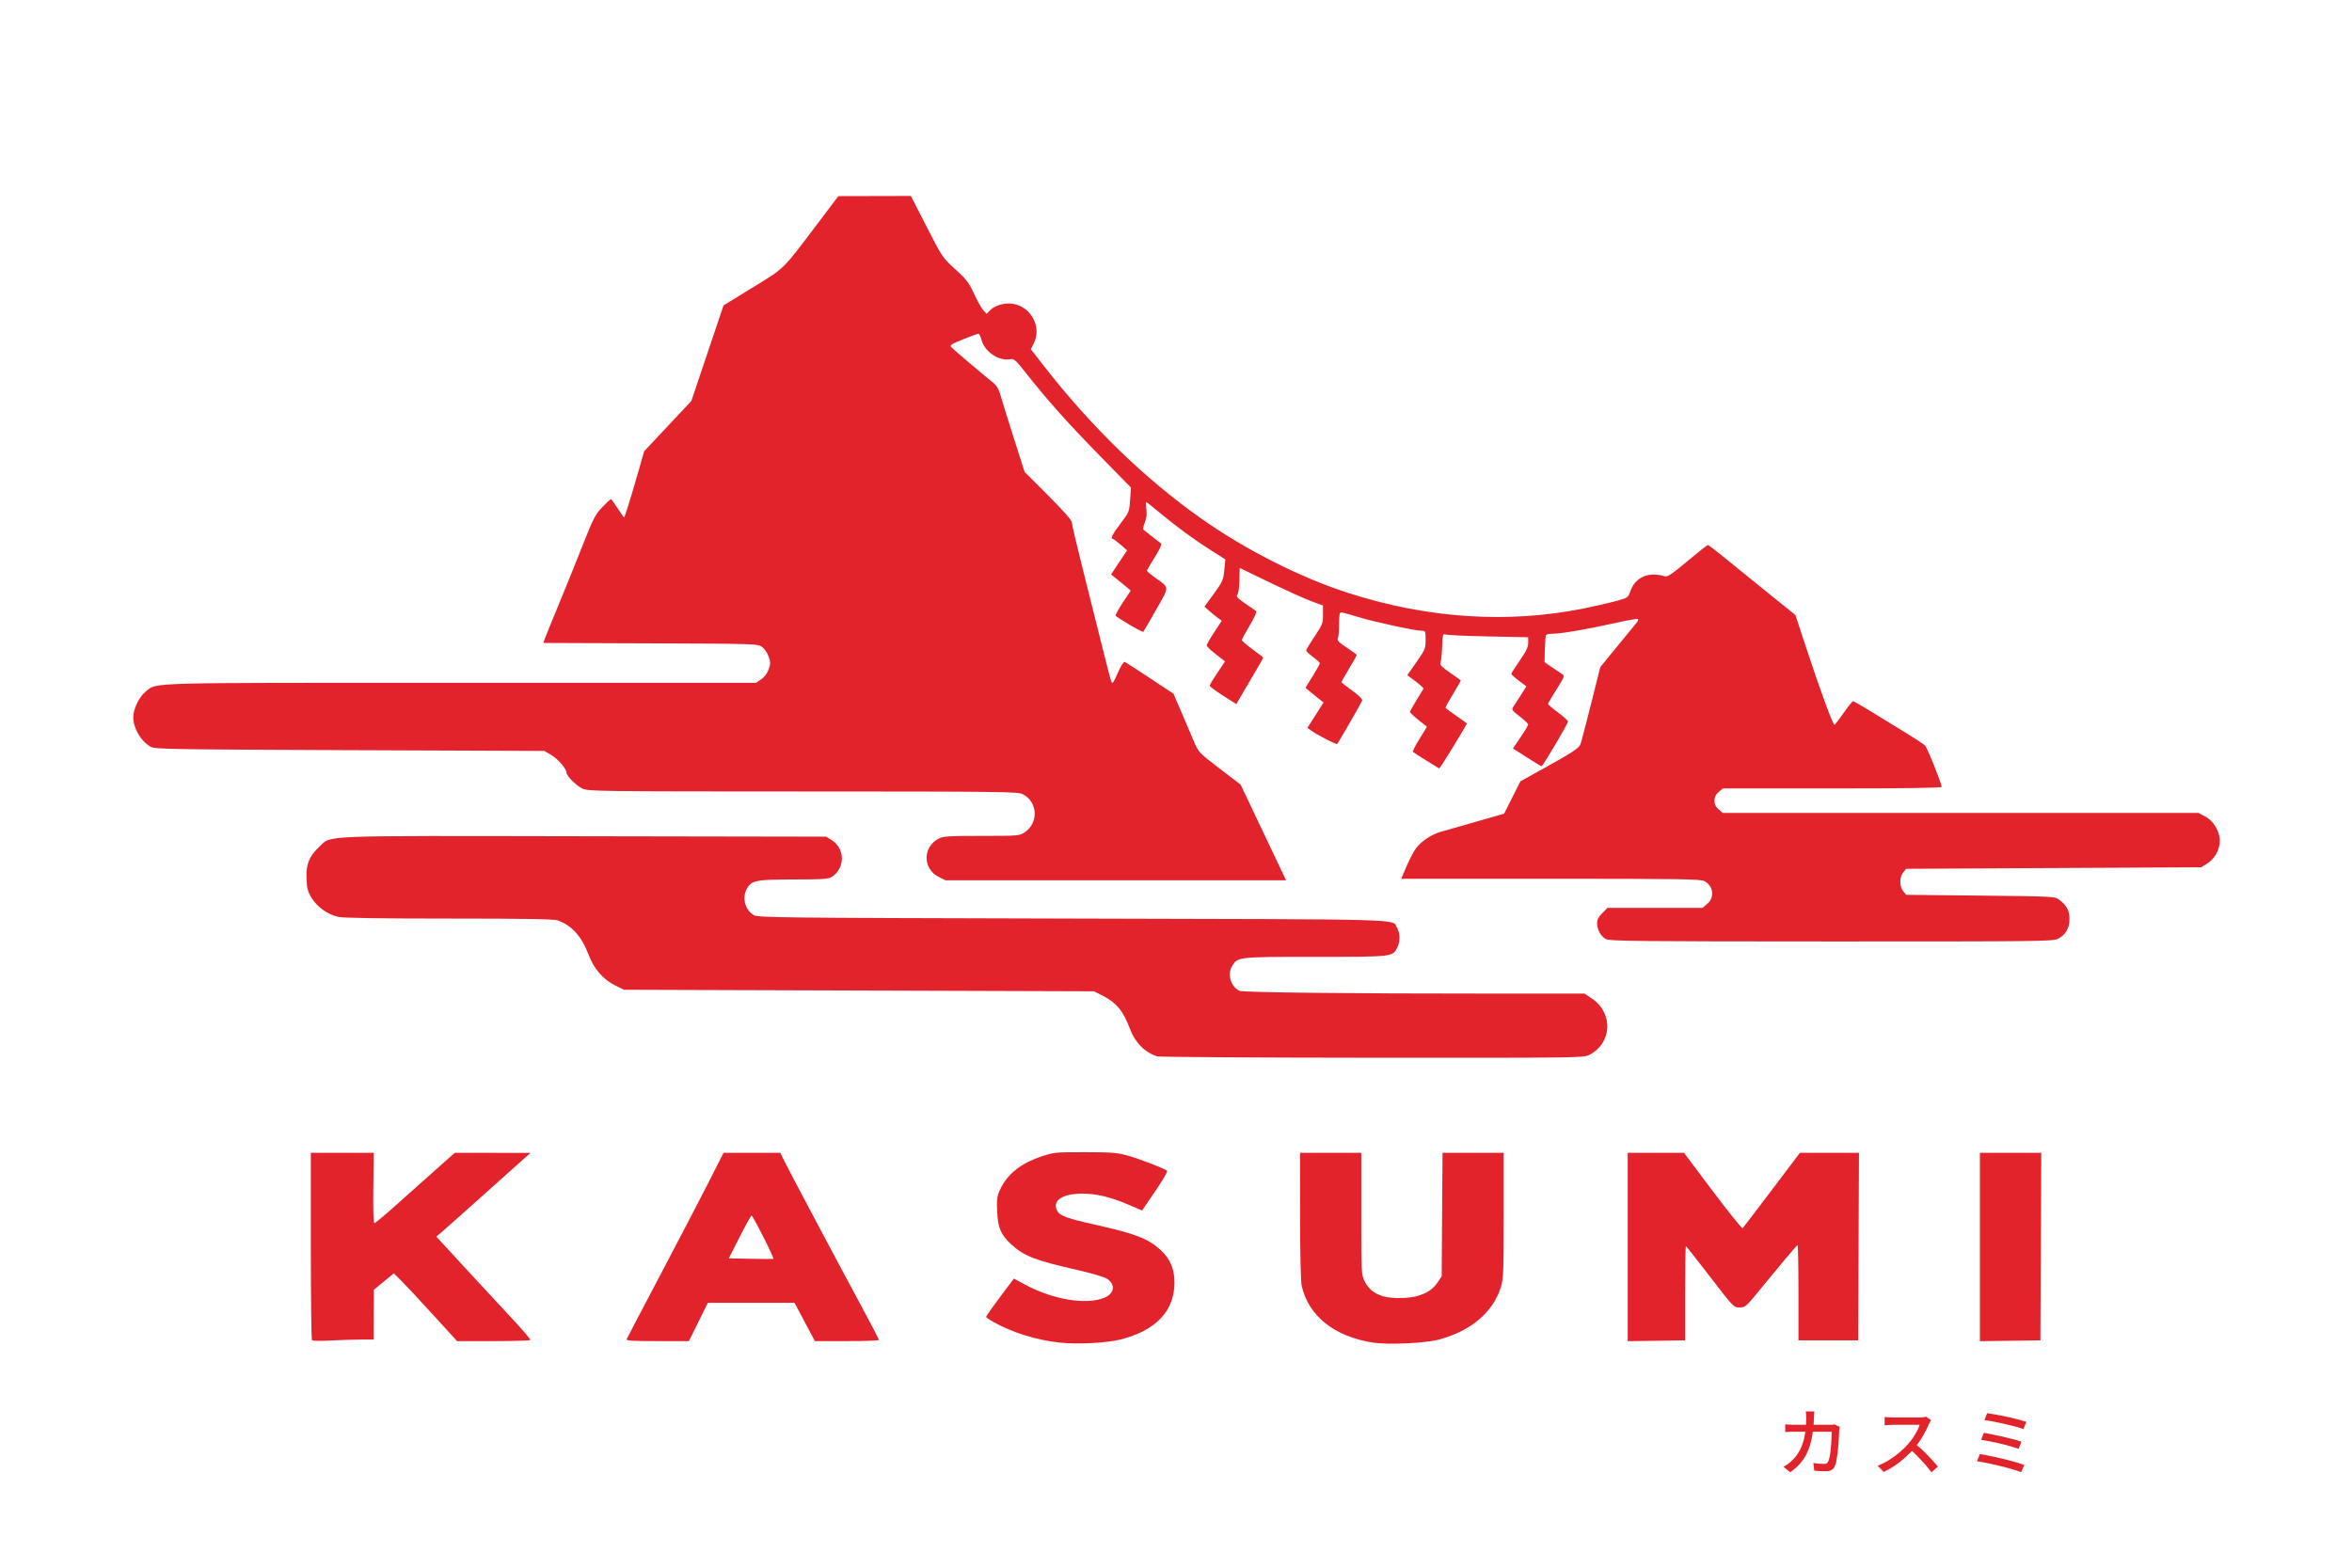
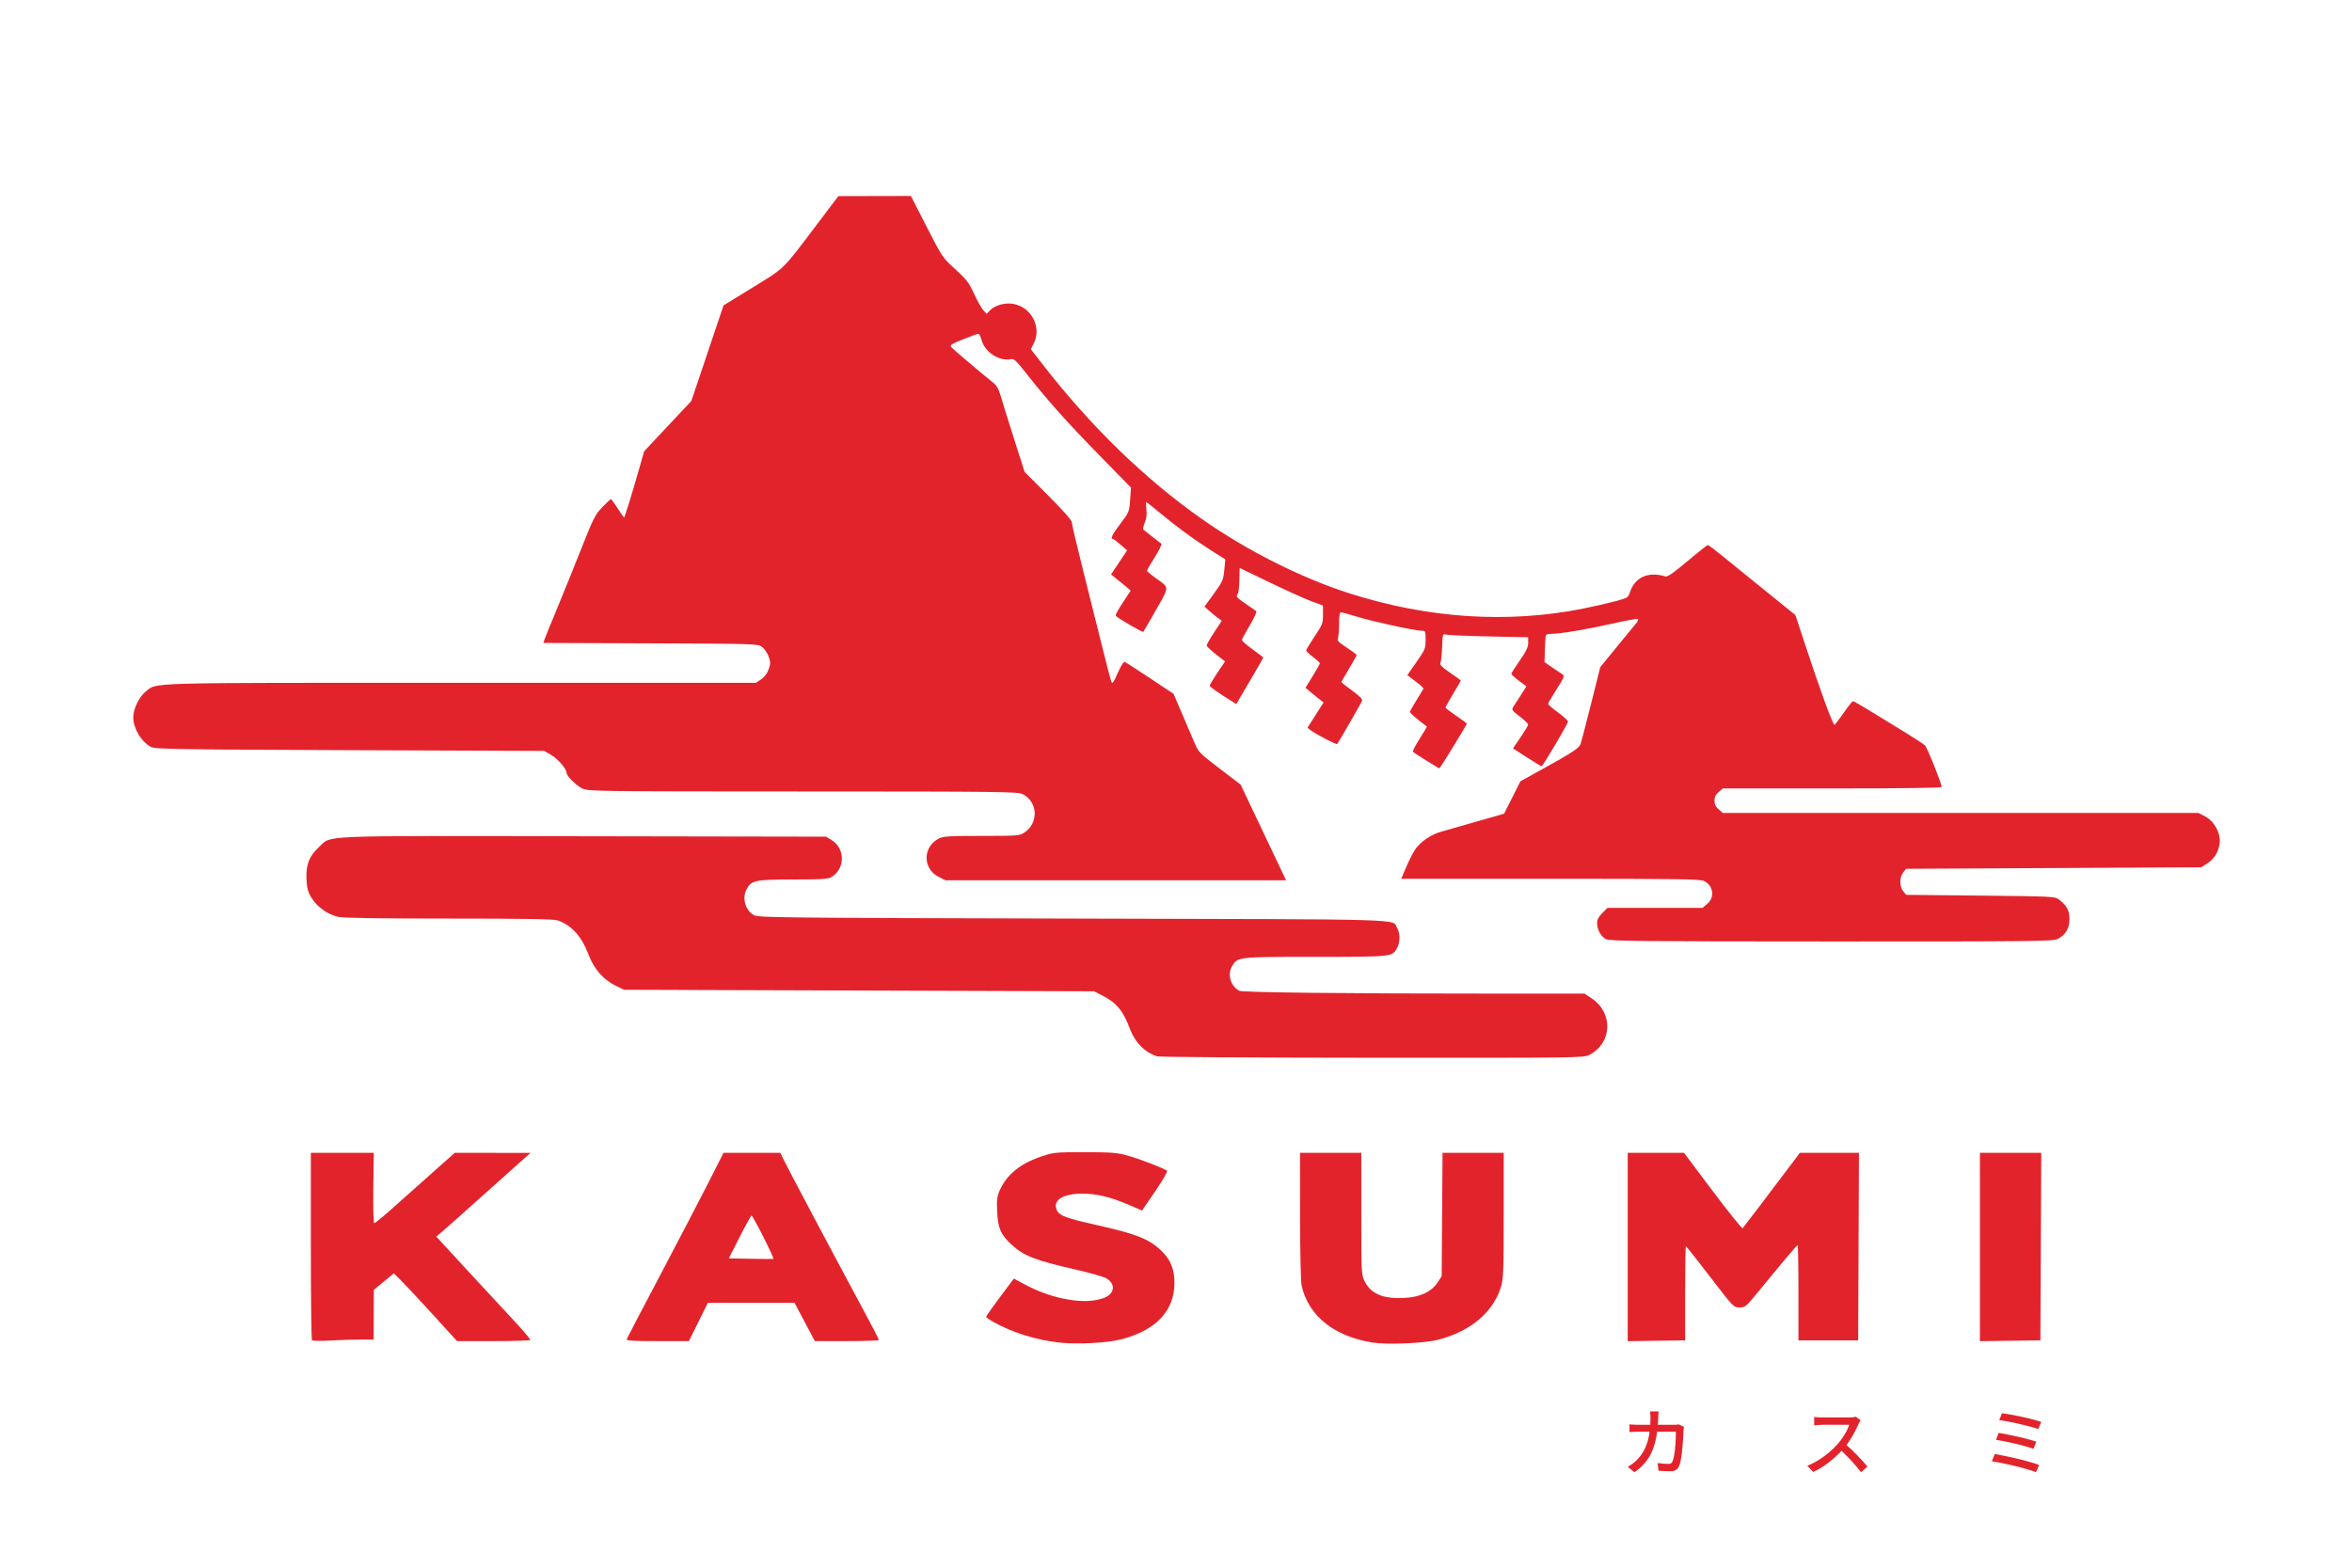
<svg xmlns="http://www.w3.org/2000/svg" width="1536" height="1024" viewBox="0 0 1536 1024" fill="none">
  <g id="Logo / Meoto Iwa, mist and five shide">
    <g id="kasumi-symbol">
      <path id="foreground-mist" fill-rule="evenodd" clip-rule="evenodd" d="M755.764 690.004C747.913 687.64 741.265 681.013 738.036 672.332C733.578 660.347 729.253 655.069 720 650.322L714.5 647.5L561 647L407.5 646.5L401.797 643.7C394.005 639.873 387.853 632.798 384.433 623.731C379.862 611.61 373.311 604.341 364.101 601.17C361.637 600.322 342.19 600 293.4 600C248.741 600 224.394 599.635 221.033 598.914C214.158 597.439 207.192 592.53 203.529 586.578C200.993 582.457 200.444 580.416 200.153 574.024C199.729 564.707 201.952 559.143 208.512 553.096C216.814 545.443 204.665 545.925 381.578 546.229L539.5 546.5L543.144 548.766C551.925 554.227 552.024 567.007 543.33 572.704C541.025 574.214 537.799 574.439 518.094 574.467C493.085 574.503 490.585 575.035 487.517 580.967C484.498 586.806 486.79 594.73 492.385 597.794C495.284 599.382 509.754 599.535 701 600C924.704 600.544 908.849 600.089 912.384 606.072C914.415 609.511 914.459 615.212 912.483 619.033C909.386 625.021 909.578 625 858.951 625C808.142 625 808.208 624.993 804.588 631.12C801.405 636.509 803.657 644.14 809.326 647.174C811.371 648.269 880.813 649.037 975.637 649.014L1034.77 649L1039.61 652.25C1053.74 661.73 1052.81 681.445 1037.89 689.059C1034.17 690.954 1030.8 690.998 896.29 690.914C820.505 690.867 757.269 690.457 755.764 690.004Z" fill="#E3232C" />
      <path id="rocks-rope-shide" fill-rule="evenodd" clip-rule="evenodd" d="M1048.76 613.435C1045.43 611.629 1043 607.198 1043 602.95C1043 600.701 1043.97 598.827 1046.4 596.4L1049.8 593H1080.82H1111.85L1114.92 590.411C1119.96 586.174 1118.99 578.598 1113.02 575.51C1110.47 574.194 1097.61 574 1012.59 574H915.076L918.603 565.759C920.543 561.226 923.273 556.02 924.668 554.19C928.387 549.315 934.69 545.11 940.973 543.313C944.013 542.443 954.544 539.43 964.377 536.616L982.253 531.5L987.602 520.9L992.951 510.3L1005.23 503.522C1026.53 491.756 1031.13 488.795 1032.11 486.202C1032.63 484.846 1035.76 472.941 1039.06 459.746L1045.08 435.754L1056.21 422.127C1062.34 414.632 1068.02 407.71 1068.83 406.744C1069.65 405.778 1070.03 404.697 1069.67 404.341C1069.32 403.985 1061.71 405.352 1052.76 407.379C1036.31 411.106 1019.15 413.983 1013.31 413.994C1011.55 413.997 1009.9 414.357 1009.63 414.793C1009.36 415.229 1009.03 419.391 1008.9 424.043L1008.67 432.5L1013.73 436C1016.52 437.925 1019.54 439.95 1020.44 440.5C1021.89 441.378 1021.42 442.563 1016.55 450.223C1013.5 455.021 1011 459.322 1011 459.781C1011 460.239 1013.93 462.762 1017.5 465.387C1021.08 468.012 1023.99 470.686 1023.99 471.33C1023.97 472.739 1007.55 500.5 1006.74 500.5C1006.42 500.5 1002.09 497.88 997.107 494.678L988.051 488.856L993.026 481.557C995.762 477.543 998 473.805 998 473.251C998 472.697 995.514 470.326 992.477 467.982C987.32 464.004 987.045 463.58 988.332 461.61C989.091 460.45 991.319 456.984 993.284 453.91L996.857 448.32L991.928 444.641C989.218 442.617 987 440.6 987 440.159C987 439.718 989.475 435.801 992.5 431.455C996.718 425.394 998 422.703 998 419.904V416.254L972.25 415.715C958.087 415.419 945.521 414.868 944.323 414.491C942.217 413.827 942.135 414.091 941.788 422.653C941.591 427.519 941.094 432.199 940.684 433.052C940.123 434.22 941.682 435.796 946.969 439.409C950.836 442.051 954 444.363 954 444.546C954 444.73 951.751 448.619 949.002 453.19C946.253 457.76 944.003 461.79 944.002 462.144C944.001 462.498 947.15 464.94 951 467.57C954.85 470.201 958 472.478 958 472.631C958 473.11 943.866 496.359 941.83 499.228L939.895 501.957L931.697 496.895C927.189 494.111 923.171 491.52 922.77 491.137C922.368 490.753 924.3 486.91 927.064 482.597C929.827 478.284 931.956 474.657 931.794 474.537C925.742 470.046 920.555 465.523 920.737 464.895C920.868 464.445 922.834 461.022 925.106 457.289C927.379 453.555 929.405 450.213 929.609 449.862C929.812 449.512 927.523 447.37 924.522 445.104L919.064 440.984L925.032 432.454C930.701 424.351 931 423.626 931 417.962C931 412.245 930.896 412 928.461 412C924.119 412 896.985 406.123 886.844 402.987C881.533 401.344 876.583 400 875.844 400C874.835 400 874.498 401.933 874.491 407.75C874.486 412.012 874.126 416.22 873.691 417.1C873.08 418.339 874.382 419.666 879.45 422.968C883.053 425.315 885.999 427.52 885.998 427.867C885.997 428.215 883.747 432.24 880.998 436.81C878.249 441.381 876 445.313 876 445.549C876 445.785 879.177 448.288 883.06 451.112C887.721 454.503 889.932 456.734 889.569 457.682C889.018 459.116 874.088 485.063 873.278 485.992C872.783 486.56 859.634 479.751 856.175 477.136L853.849 475.378L859.112 467.11L864.374 458.843L860.956 456.172C859.076 454.702 856.419 452.539 855.053 451.366L852.567 449.231L857.284 441.589C859.878 437.385 861.986 433.621 861.969 433.223C861.952 432.825 859.927 430.985 857.469 429.133C855.011 427.281 853 425.357 853 424.857C853 424.357 855.475 420.251 858.5 415.733C863.652 408.037 863.999 407.138 863.989 401.509L863.978 395.5L856.239 392.647C851.983 391.078 839.776 385.566 829.113 380.397C818.45 375.229 809.675 371.002 809.613 371.004C809.551 371.006 809.451 374.596 809.392 378.981C809.33 383.553 808.772 387.57 808.083 388.4C807.091 389.595 807.971 390.597 813.153 394.173C816.602 396.553 819.857 398.8 820.387 399.167C820.934 399.546 819.116 403.573 816.175 408.493C813.329 413.256 811 417.575 811 418.092C811 418.608 814.15 421.329 818 424.138C821.85 426.947 825 429.381 825 429.547C825 429.712 822.667 433.819 819.815 438.674C816.964 443.528 813 450.291 811.006 453.702L807.382 459.905L798.691 454.368C793.911 451.322 790 448.398 790 447.87C790 447.342 792.259 443.562 795.02 439.47L800.041 432.03L794.02 427.354C790.709 424.783 788.008 422.189 788.019 421.59C788.029 420.99 790.248 417.125 792.95 413L797.862 405.5L795.183 403.5C793.709 402.4 791.172 400.317 789.546 398.872L786.589 396.244L792.715 387.812C798.43 379.947 798.888 378.912 799.53 372.39L800.219 365.399L791.005 359.557C779.681 352.379 768.105 343.893 757.31 334.856C752.805 331.085 748.888 328 748.607 328C748.325 328 748.348 330.144 748.659 332.765C749.044 336.021 748.705 338.769 747.589 341.442C746.69 343.594 746.302 345.648 746.727 346.006C747.152 346.365 749.75 348.4 752.5 350.529C755.25 352.658 757.9 354.732 758.389 355.139C758.878 355.545 756.965 359.52 754.139 363.972C751.312 368.424 749.01 372.389 749.022 372.783C749.033 373.177 751.513 375.269 754.531 377.432C763.905 384.147 763.873 382.674 754.985 398.35C750.666 405.968 746.906 412.428 746.628 412.705C746.099 413.234 729.399 403.455 728.586 402.139C728.328 401.721 730.436 397.866 733.272 393.572L738.428 385.765L735.928 383.632C734.553 382.46 731.66 380.09 729.5 378.368L725.572 375.235L730.811 367.368L736.05 359.5L731.775 355.753C729.424 353.692 727.163 352.004 726.75 352.003C724.928 351.996 726.436 348.977 731.747 342C737.354 334.634 737.466 334.357 738.031 326.5L738.606 318.5L718.052 297.5C697.208 276.204 683.938 261.337 670.132 243.812C663.302 235.142 662.22 234.177 659.834 234.623C652.358 236.022 643.131 229.913 641.051 222.19C640.431 219.885 639.493 218 638.968 218C638.443 218 633.949 219.627 628.98 221.616C621.476 224.619 620.146 225.472 621.126 226.652C622.2 227.946 641.087 243.971 648.644 250C650.907 251.806 652.25 254.166 653.479 258.5C654.414 261.8 658.317 274.343 662.152 286.372L669.125 308.244L684.563 323.706C694.976 334.135 700 339.872 700 341.334C700 342.526 703.403 357.001 707.561 373.501C711.72 390 717.349 412.5 720.069 423.5C722.789 434.5 725.373 444.351 725.81 445.392C726.448 446.908 727.272 445.756 729.959 439.595C731.955 435.016 733.791 432.089 734.496 432.36C735.148 432.61 742.587 437.392 751.028 442.986L766.375 453.157L771.811 465.829C774.8 472.798 778.485 481.425 779.999 485C782.651 491.261 783.258 491.887 796.475 502L810.198 512.5L819.7 532.5C824.926 543.5 831.605 557.562 834.542 563.75L839.883 575H728.653H617.424L612.962 572.75C602.465 567.457 602.528 553.128 613.071 547.752C616.06 546.227 619.656 546.003 641.102 546.002C665.014 546 665.8 545.936 669.102 543.73C678.554 537.416 677.727 523.42 667.619 518.623C664.514 517.15 651.279 516.998 524.349 516.978C391.241 516.957 384.307 516.868 380.491 515.135C376.453 513.301 370 506.924 370 504.769C370 502.261 364.406 495.736 360.07 493.187L355.5 490.5L228.5 490C112.784 489.544 101.233 489.353 98.5 487.845C92.115 484.323 87.054 475.786 87.032 468.5C87.015 463.033 91.036 454.837 95.347 451.549C103.035 445.685 91.347 446 301.011 446H493.704L497.102 443.717C499.287 442.25 501.025 439.929 501.969 437.217C503.261 433.508 503.261 432.499 501.969 428.841C501.161 426.553 499.23 423.74 497.677 422.591C494.885 420.523 494.087 420.497 424.866 420.23L354.878 419.96L355.544 417.86C355.911 416.705 359.691 407.376 363.945 397.13C368.199 386.883 375.416 369.05 379.984 357.5C387.569 338.319 388.728 336.045 393.36 331.25C396.149 328.363 398.672 326.004 398.966 326.009C399.26 326.014 401.237 328.714 403.36 332.009C405.483 335.304 407.368 338 407.55 338C407.962 338 412.167 324.472 416.984 307.647L420.664 294.794L436.082 278.34L451.5 261.887L462 230.693L472.5 199.5L491.5 187.815C512.877 174.668 510.648 176.854 533.5 146.626L547.5 128.107L571.182 128.054L594.865 128L605.154 148.107C615.349 168.031 615.52 168.284 623.834 175.832C631.181 182.502 632.713 184.507 636.154 191.955C638.315 196.632 641.035 201.472 642.197 202.71L644.312 204.961L646.79 202.483C649.916 199.356 656.222 197.622 661.458 198.449C673.448 200.343 680.496 213.72 675.09 224.323L673.18 228.069L681.518 238.785C712.68 278.831 747.59 312.711 784.5 338.727C813.696 359.305 849.331 377.315 880.908 387.452C932.365 403.97 984.651 407.401 1034 397.498C1040.88 396.118 1050.26 393.979 1054.85 392.745C1062.99 390.557 1063.24 390.401 1064.53 386.637C1067.83 376.957 1076.33 373.198 1087.5 376.484C1089.02 376.931 1092.5 374.544 1102 366.546C1108.88 360.757 1114.87 356.016 1115.33 356.01C1115.79 356.005 1120.51 359.574 1125.83 363.943C1131.15 368.311 1143.82 378.599 1154 386.804L1172.5 401.723L1178.89 421.111C1189.02 451.882 1197.15 474.025 1198.09 473.443C1198.57 473.149 1201.3 469.553 1204.16 465.454C1207.02 461.354 1209.72 458 1210.14 458C1210.57 458 1215.55 460.846 1221.21 464.323C1226.87 467.801 1236.9 473.945 1243.5 477.975C1250.1 482.006 1256.23 486.023 1257.12 486.902C1258.63 488.383 1268 511.719 1268 513.988C1268 514.661 1244.08 515 1196.56 515H1125.11L1122.39 517.342C1120.44 519.015 1119.67 520.63 1119.67 523C1119.67 525.37 1120.44 526.985 1122.39 528.658L1125.11 531H1280.4H1435.69L1440.09 533.287C1446.09 536.401 1450.41 544.421 1449.57 550.88C1448.83 556.544 1445.83 561.317 1441.2 564.2L1437.5 566.5L1341.16 567L1244.82 567.5L1242.91 569.861C1240.41 572.947 1240.41 579.053 1242.91 582.139L1244.82 584.5L1293.34 585C1340.38 585.485 1341.94 585.563 1344.62 587.562C1349.67 591.336 1351.5 594.731 1351.5 600.323C1351.5 606.476 1348.83 610.906 1343.62 613.377C1340.51 614.852 1327.01 614.996 1195.85 614.96C1070.12 614.925 1051.15 614.728 1048.76 613.435Z" fill="#E3232C" />
    </g>
    <g id="kasumi-wordmark">
      <path id="letter-K" fill-rule="evenodd" clip-rule="evenodd" d="M203.75 875.453C203.338 875.021 203 847.292 203 813.833V753H223.542H244.084L243.8 775.997C243.618 790.757 243.872 798.971 244.508 798.93C245.054 798.894 250.45 794.447 256.5 789.047C262.55 783.647 274.134 773.328 282.243 766.115L296.986 753L321.743 753.027L346.5 753.055L340.024 758.777C336.462 761.925 324.523 772.6 313.493 782.5C302.462 792.4 291.528 802.128 289.194 804.117L284.95 807.735L302.725 827.084C312.501 837.727 326.416 852.749 333.646 860.467C340.876 868.185 346.587 874.837 346.337 875.25C346.087 875.663 335.218 876 322.185 876H298.488L282.299 858.25C273.396 848.487 264.098 838.53 261.637 836.122L257.164 831.744L250.649 837.122L244.134 842.5L244.067 858.75L244 875L235.25 875.005C230.438 875.007 221.55 875.286 215.5 875.625C209.45 875.963 204.162 875.886 203.75 875.453Z" fill="#E3232C" />
      <path id="letter-A" fill-rule="evenodd" clip-rule="evenodd" d="M409.291 874.683C409.569 873.959 419.517 854.947 431.397 832.433C443.277 809.92 457.385 782.844 462.748 772.264L472.5 753.029L491.051 753.014L509.601 753L511.894 757.75C514.582 763.318 545.742 822.051 562.418 852.982C568.788 864.796 574 874.809 574 875.232C574 875.654 564.584 876 553.075 876H532.151L525.52 863.5L518.888 851H490.577H462.265L456.079 863.5L449.892 876H429.339C412.753 876 408.884 875.746 409.291 874.683ZM498.582 808.05C494.687 800.328 491.194 794.008 490.819 794.005C490.445 794.002 486.948 800.288 483.049 807.972L475.959 821.945L490.23 822.222C498.078 822.375 504.762 822.408 505.082 822.295C505.403 822.182 502.478 815.771 498.582 808.05Z" fill="#E3232C" />
      <path id="letter-S" fill-rule="evenodd" clip-rule="evenodd" d="M692.258 876.994C677.069 875.408 661.259 870.502 648.75 863.491C646.138 862.027 644.004 860.53 644.01 860.165C644.019 859.545 648.99 852.611 658.233 840.326L662.127 835.151L669.426 839.089C687.716 848.954 709.57 852.549 721.345 847.629C727.943 844.872 728.629 838.786 722.752 835.158C720.963 834.054 712.3 831.518 703.5 829.522C675.965 823.278 668.703 820.455 660.332 812.738C653.575 806.51 651.707 802.144 651.202 791.399C650.844 783.78 651.108 781.544 652.824 777.666C657.469 767.164 666.292 759.996 680.343 755.306C688.147 752.701 689.365 752.584 708.5 752.605C725.894 752.623 729.52 752.908 736.33 754.793C744.373 757.018 760.747 763.347 762.187 764.787C762.631 765.231 759.131 771.243 754.409 778.146L745.824 790.698L737.162 786.98C725.064 781.788 715.961 779.622 706.45 779.673C693.943 779.741 687.286 784.145 690.16 790.452C691.801 794.053 696.204 795.723 715.309 799.987C741.446 805.822 749.828 809.048 757.751 816.321C764.193 822.235 766.978 828.683 766.99 837.712C767.015 856.275 754.926 869.078 731.848 874.928C722.769 877.23 703.933 878.213 692.258 876.994Z" fill="#E3232C" />
      <path id="letter-U" fill-rule="evenodd" clip-rule="evenodd" d="M896.539 876.959C871.35 872.987 854.614 859.639 850.061 839.888C849.468 837.318 849.039 818.413 849.024 794.25L849 753H869H889V792.788C889 832.064 889.029 832.634 891.25 837.03C895.374 845.194 903.2 848.47 917 847.81C927.353 847.315 934.735 843.868 938.892 837.588L941.5 833.649L941.783 793.325L942.065 753H962.033H982V793.911C982 830.905 981.823 835.391 980.15 840.765C975.016 857.261 960.294 869.628 939.296 875.084C930.264 877.431 906.219 878.486 896.539 876.959Z" fill="#E3232C" />
      <path id="letter-M" fill-rule="evenodd" clip-rule="evenodd" d="M1063 814.522V753H1081.37H1099.74L1118.54 778.027C1128.88 791.792 1137.67 802.705 1138.06 802.277C1138.71 801.562 1152.78 783.047 1168.85 761.75L1175.46 753H1194.74H1214.02L1213.76 814.25L1213.5 875.5H1194H1174.5V844.249C1174.5 827.062 1174.24 813.112 1173.92 813.249C1173.28 813.527 1162.17 826.734 1148.67 843.25C1140.25 853.55 1139.73 854 1136.02 854C1132.17 854 1132.08 853.908 1116.82 834.026C1108.4 823.041 1101.28 814.041 1101 814.026C1100.72 814.011 1100.5 827.837 1100.5 844.75V875.5L1081.75 875.772L1063 876.044V814.522Z" fill="#E3232C" />
      <path id="letter-I" fill-rule="evenodd" clip-rule="evenodd" d="M1293 814.521V753H1313.03H1333.06L1332.78 814.25L1332.5 875.5L1312.75 875.771L1293 876.042V814.521Z" fill="#E3232C" />
    </g>
-     <path id="ã«ã¹ã / Katakana signature" d="M1184.86 921.936C1184.83 922.48 1184.78 923.152 1184.72 923.952C1184.69 924.72 1184.66 925.392 1184.62 925.968C1184.46 930.832 1184.03 935.104 1183.33 938.784C1182.62 942.432 1181.63 945.664 1180.35 948.48C1179.1 951.264 1177.54 953.728 1175.65 955.872C1173.79 957.984 1171.62 959.92 1169.12 961.68L1164.7 958.08C1165.57 957.632 1166.5 957.056 1167.49 956.352C1168.48 955.648 1169.39 954.88 1170.22 954.048C1171.76 952.608 1173.1 950.992 1174.26 949.2C1175.41 947.408 1176.37 945.408 1177.14 943.2C1177.94 940.96 1178.54 938.432 1178.96 935.616C1179.38 932.768 1179.58 929.584 1179.58 926.064C1179.58 925.712 1179.57 925.28 1179.54 924.768C1179.54 924.256 1179.5 923.744 1179.44 923.232C1179.38 922.72 1179.31 922.288 1179.25 921.936H1184.86ZM1201.42 932.016C1201.36 932.432 1201.3 932.864 1201.23 933.312C1201.17 933.76 1201.12 934.144 1201.09 934.464C1201.06 935.424 1201.01 936.688 1200.94 938.256C1200.88 939.824 1200.77 941.536 1200.61 943.392C1200.48 945.248 1200.3 947.088 1200.08 948.912C1199.86 950.736 1199.6 952.432 1199.31 954C1199.02 955.536 1198.66 956.784 1198.21 957.744C1197.73 958.864 1197.04 959.68 1196.14 960.192C1195.28 960.736 1194.11 961.008 1192.64 961.008C1191.36 961.008 1190.03 960.976 1188.66 960.912C1187.31 960.848 1186.03 960.768 1184.82 960.672L1184.24 955.632C1185.49 955.792 1186.7 955.936 1187.89 956.064C1189.1 956.16 1190.21 956.208 1191.2 956.208C1191.94 956.208 1192.51 956.096 1192.93 955.872C1193.34 955.616 1193.68 955.184 1193.94 954.576C1194.26 953.904 1194.54 952.976 1194.8 951.792C1195.06 950.576 1195.26 949.248 1195.42 947.808C1195.62 946.336 1195.76 944.832 1195.86 943.296C1195.98 941.728 1196.06 940.256 1196.1 938.88C1196.16 937.472 1196.19 936.24 1196.19 935.184H1171.71C1170.82 935.184 1169.84 935.2 1168.78 935.232C1167.76 935.264 1166.78 935.312 1165.86 935.376V930.384C1166.78 930.448 1167.76 930.512 1168.78 930.576C1169.81 930.64 1170.78 930.672 1171.71 930.672H1194.75C1195.39 930.672 1195.98 930.656 1196.53 930.624C1197.07 930.56 1197.58 930.48 1198.06 930.384L1201.42 932.016ZM1261.12 927.696C1260.93 927.92 1260.69 928.288 1260.4 928.8C1260.11 929.312 1259.89 929.776 1259.73 930.192C1259.06 931.728 1258.22 933.44 1257.23 935.328C1256.27 937.216 1255.17 939.104 1253.92 940.992C1252.7 942.848 1251.42 944.544 1250.08 946.08C1248.32 948.096 1246.37 950.064 1244.22 951.984C1242.11 953.904 1239.87 955.68 1237.5 957.312C1235.14 958.912 1232.69 960.304 1230.16 961.488L1226.27 957.408C1228.86 956.384 1231.36 955.12 1233.76 953.616C1236.19 952.112 1238.45 950.464 1240.53 948.672C1242.61 946.88 1244.43 945.104 1246 943.344C1247.09 942.128 1248.14 940.784 1249.17 939.312C1250.19 937.808 1251.1 936.304 1251.9 934.8C1252.7 933.296 1253.28 931.92 1253.63 930.672C1253.34 930.672 1252.75 930.672 1251.86 930.672C1250.96 930.672 1249.89 930.672 1248.64 930.672C1247.42 930.672 1246.14 930.672 1244.8 930.672C1243.49 930.672 1242.21 930.672 1240.96 930.672C1239.74 930.672 1238.69 930.672 1237.79 930.672C1236.9 930.672 1236.3 930.672 1236.02 930.672C1235.41 930.672 1234.74 930.704 1234 930.768C1233.3 930.8 1232.64 930.848 1232.03 930.912C1231.46 930.944 1231.04 930.96 1230.78 930.96V925.536C1231.1 925.568 1231.58 925.616 1232.22 925.68C1232.86 925.712 1233.54 925.76 1234.24 925.824C1234.94 925.856 1235.54 925.872 1236.02 925.872C1236.37 925.872 1236.99 925.872 1237.89 925.872C1238.82 925.872 1239.89 925.872 1241.1 925.872C1242.35 925.872 1243.65 925.872 1244.99 925.872C1246.34 925.872 1247.62 925.872 1248.83 925.872C1250.05 925.872 1251.1 925.872 1252 925.872C1252.9 925.872 1253.5 925.872 1253.82 925.872C1254.72 925.872 1255.54 925.824 1256.27 925.728C1257.01 925.632 1257.58 925.52 1258 925.392L1261.12 927.696ZM1250.7 942.912C1251.98 943.968 1253.33 945.152 1254.74 946.464C1256.14 947.776 1257.52 949.136 1258.86 950.544C1260.21 951.92 1261.46 953.248 1262.61 954.528C1263.79 955.808 1264.78 956.944 1265.58 957.936L1261.36 961.68C1260.18 960.08 1258.82 958.4 1257.28 956.64C1255.74 954.88 1254.11 953.12 1252.38 951.36C1250.66 949.568 1248.93 947.904 1247.2 946.368L1250.7 942.912ZM1297.73 923.088C1298.98 923.248 1300.46 923.488 1302.19 923.808C1303.92 924.096 1305.76 924.432 1307.71 924.816C1309.66 925.2 1311.6 925.616 1313.52 926.064C1315.47 926.512 1317.3 926.976 1318.99 927.456C1320.69 927.904 1322.14 928.336 1323.36 928.752L1321.39 933.456C1320.27 933.008 1318.88 932.56 1317.22 932.112C1315.58 931.664 1313.81 931.216 1311.89 930.768C1310 930.288 1308.08 929.84 1306.13 929.424C1304.21 929.008 1302.37 928.64 1300.61 928.32C1298.88 928 1297.33 927.76 1295.95 927.6L1297.73 923.088ZM1295.57 935.904C1297.23 936.192 1299.15 936.56 1301.33 937.008C1303.5 937.424 1305.76 937.904 1308.1 938.448C1310.43 938.96 1312.64 939.504 1314.72 940.08C1316.83 940.624 1318.64 941.168 1320.14 941.712L1318.27 946.368C1316.86 945.856 1315.14 945.312 1313.09 944.736C1311.04 944.128 1308.85 943.552 1306.51 943.008C1304.21 942.464 1301.94 941.968 1299.7 941.52C1297.49 941.072 1295.52 940.72 1293.79 940.464L1295.57 935.904ZM1293.02 949.776C1294.62 950.032 1296.45 950.368 1298.5 950.784C1300.54 951.168 1302.66 951.616 1304.83 952.128C1307.01 952.608 1309.15 953.12 1311.26 953.664C1313.41 954.208 1315.41 954.768 1317.26 955.344C1319.12 955.888 1320.7 956.416 1322.02 956.928L1319.9 961.632C1318.62 961.088 1317.06 960.544 1315.2 960C1313.38 959.424 1311.39 958.864 1309.25 958.32C1307.1 957.744 1304.93 957.216 1302.72 956.736C1300.54 956.224 1298.45 955.776 1296.43 955.392C1294.45 955.008 1292.67 954.704 1291.1 954.48L1293.02 949.776Z" fill="#E3232C" />
+     <path id="ã«ã¹ã / Katakana signature" d="M1083.16 921.936C1083.13 922.48 1083.08 923.152 1083.02 923.952C1082.98 924.72 1082.95 925.392 1082.92 925.968C1082.76 930.832 1082.33 935.104 1081.62 938.784C1080.92 942.432 1079.93 945.664 1078.65 948.48C1077.4 951.264 1075.83 953.728 1073.94 955.872C1072.09 957.984 1069.91 959.92 1067.42 961.68L1063 958.08C1063.86 957.632 1064.79 957.056 1065.78 956.352C1066.78 955.648 1067.69 954.88 1068.52 954.048C1070.06 952.608 1071.4 950.992 1072.55 949.2C1073.7 947.408 1074.66 945.408 1075.43 943.2C1076.23 940.96 1076.84 938.432 1077.26 935.616C1077.67 932.768 1077.88 929.584 1077.88 926.064C1077.88 925.712 1077.86 925.28 1077.83 924.768C1077.83 924.256 1077.8 923.744 1077.74 923.232C1077.67 922.72 1077.61 922.288 1077.54 921.936H1083.16ZM1099.72 932.016C1099.66 932.432 1099.59 932.864 1099.53 933.312C1099.46 933.76 1099.42 934.144 1099.38 934.464C1099.35 935.424 1099.3 936.688 1099.24 938.256C1099.18 939.824 1099.06 941.536 1098.9 943.392C1098.78 945.248 1098.6 947.088 1098.38 948.912C1098.15 950.736 1097.9 952.432 1097.61 954C1097.32 955.536 1096.95 956.784 1096.5 957.744C1096.02 958.864 1095.34 959.68 1094.44 960.192C1093.58 960.736 1092.41 961.008 1090.94 961.008C1089.66 961.008 1088.33 960.976 1086.95 960.912C1085.61 960.848 1084.33 960.768 1083.11 960.672L1082.54 955.632C1083.78 955.792 1085 955.936 1086.18 956.064C1087.4 956.16 1088.5 956.208 1089.5 956.208C1090.23 956.208 1090.81 956.096 1091.22 955.872C1091.64 955.616 1091.98 955.184 1092.23 954.576C1092.55 953.904 1092.84 952.976 1093.1 951.792C1093.35 950.576 1093.56 949.248 1093.72 947.808C1093.91 946.336 1094.06 944.832 1094.15 943.296C1094.28 941.728 1094.36 940.256 1094.39 938.88C1094.46 937.472 1094.49 936.24 1094.49 935.184H1070.01C1069.11 935.184 1068.14 935.2 1067.08 935.232C1066.06 935.264 1065.08 935.312 1064.15 935.376V930.384C1065.08 930.448 1066.06 930.512 1067.08 930.576C1068.1 930.64 1069.08 930.672 1070.01 930.672H1093.05C1093.69 930.672 1094.28 930.656 1094.82 930.624C1095.37 930.56 1095.88 930.48 1096.36 930.384L1099.72 932.016ZM1215.12 927.696C1214.92 927.92 1214.68 928.288 1214.4 928.8C1214.11 929.312 1213.88 929.776 1213.72 930.192C1213.05 931.728 1212.22 933.44 1211.23 935.328C1210.27 937.216 1209.16 939.104 1207.92 940.992C1206.7 942.848 1205.42 944.544 1204.08 946.08C1202.32 948.096 1200.36 950.064 1198.22 951.984C1196.11 953.904 1193.87 955.68 1191.5 957.312C1189.13 958.912 1186.68 960.304 1184.16 961.488L1180.27 957.408C1182.86 956.384 1185.36 955.12 1187.76 953.616C1190.19 952.112 1192.44 950.464 1194.52 948.672C1196.6 946.88 1198.43 945.104 1200 943.344C1201.08 942.128 1202.14 940.784 1203.16 939.312C1204.19 937.808 1205.1 936.304 1205.9 934.8C1206.7 933.296 1207.28 931.92 1207.63 930.672C1207.34 930.672 1206.75 930.672 1205.85 930.672C1204.96 930.672 1203.88 930.672 1202.64 930.672C1201.42 930.672 1200.14 930.672 1198.8 930.672C1197.48 930.672 1196.2 930.672 1194.96 930.672C1193.74 930.672 1192.68 930.672 1191.79 930.672C1190.89 930.672 1190.3 930.672 1190.01 930.672C1189.4 930.672 1188.73 930.704 1188 930.768C1187.29 930.8 1186.64 930.848 1186.03 930.912C1185.45 930.944 1185.04 930.96 1184.78 930.96V925.536C1185.1 925.568 1185.58 925.616 1186.22 925.68C1186.86 925.712 1187.53 925.76 1188.24 925.824C1188.94 925.856 1189.53 925.872 1190.01 925.872C1190.36 925.872 1190.99 925.872 1191.88 925.872C1192.81 925.872 1193.88 925.872 1195.1 925.872C1196.35 925.872 1197.64 925.872 1198.99 925.872C1200.33 925.872 1201.61 925.872 1202.83 925.872C1204.04 925.872 1205.1 925.872 1206 925.872C1206.89 925.872 1207.5 925.872 1207.82 925.872C1208.72 925.872 1209.53 925.824 1210.27 925.728C1211 925.632 1211.58 925.52 1212 925.392L1215.12 927.696ZM1204.7 942.912C1205.98 943.968 1207.32 945.152 1208.73 946.464C1210.14 947.776 1211.52 949.136 1212.86 950.544C1214.2 951.92 1215.45 953.248 1216.6 954.528C1217.79 955.808 1218.78 956.944 1219.58 957.936L1215.36 961.68C1214.17 960.08 1212.81 958.4 1211.28 956.64C1209.74 954.88 1208.11 953.12 1206.38 951.36C1204.65 949.568 1202.92 947.904 1201.2 946.368L1204.7 942.912ZM1307.42 923.088C1308.67 923.248 1310.16 923.488 1311.89 923.808C1313.62 924.096 1315.46 924.432 1317.41 924.816C1319.36 925.2 1321.3 925.616 1323.22 926.064C1325.17 926.512 1326.99 926.976 1328.69 927.456C1330.38 927.904 1331.84 928.336 1333.06 928.752L1331.09 933.456C1329.97 933.008 1328.58 932.56 1326.91 932.112C1325.28 931.664 1323.5 931.216 1321.58 930.768C1319.7 930.288 1317.78 929.84 1315.82 929.424C1313.9 929.008 1312.06 928.64 1310.3 928.32C1308.58 928 1307.02 927.76 1305.65 927.6L1307.42 923.088ZM1305.26 935.904C1306.93 936.192 1308.85 936.56 1311.02 937.008C1313.2 937.424 1315.46 937.904 1317.79 938.448C1320.13 938.96 1322.34 939.504 1324.42 940.08C1326.53 940.624 1328.34 941.168 1329.84 941.712L1327.97 946.368C1326.56 945.856 1324.83 945.312 1322.78 944.736C1320.74 944.128 1318.54 943.552 1316.21 943.008C1313.9 942.464 1311.63 941.968 1309.39 941.52C1307.18 941.072 1305.22 940.72 1303.49 940.464L1305.26 935.904ZM1302.72 949.776C1304.32 950.032 1306.14 950.368 1308.19 950.784C1310.24 951.168 1312.35 951.616 1314.53 952.128C1316.7 952.608 1318.85 953.12 1320.96 953.664C1323.1 954.208 1325.1 954.768 1326.96 955.344C1328.82 955.888 1330.4 956.416 1331.71 956.928L1329.6 961.632C1328.32 961.088 1326.75 960.544 1324.9 960C1323.07 959.424 1321.09 958.864 1318.94 958.32C1316.8 957.744 1314.62 957.216 1312.42 956.736C1310.24 956.224 1308.14 955.776 1306.13 955.392C1304.14 955.008 1302.37 954.704 1300.8 954.48L1302.72 949.776Z" fill="#E3232C" />
  </g>
</svg>
